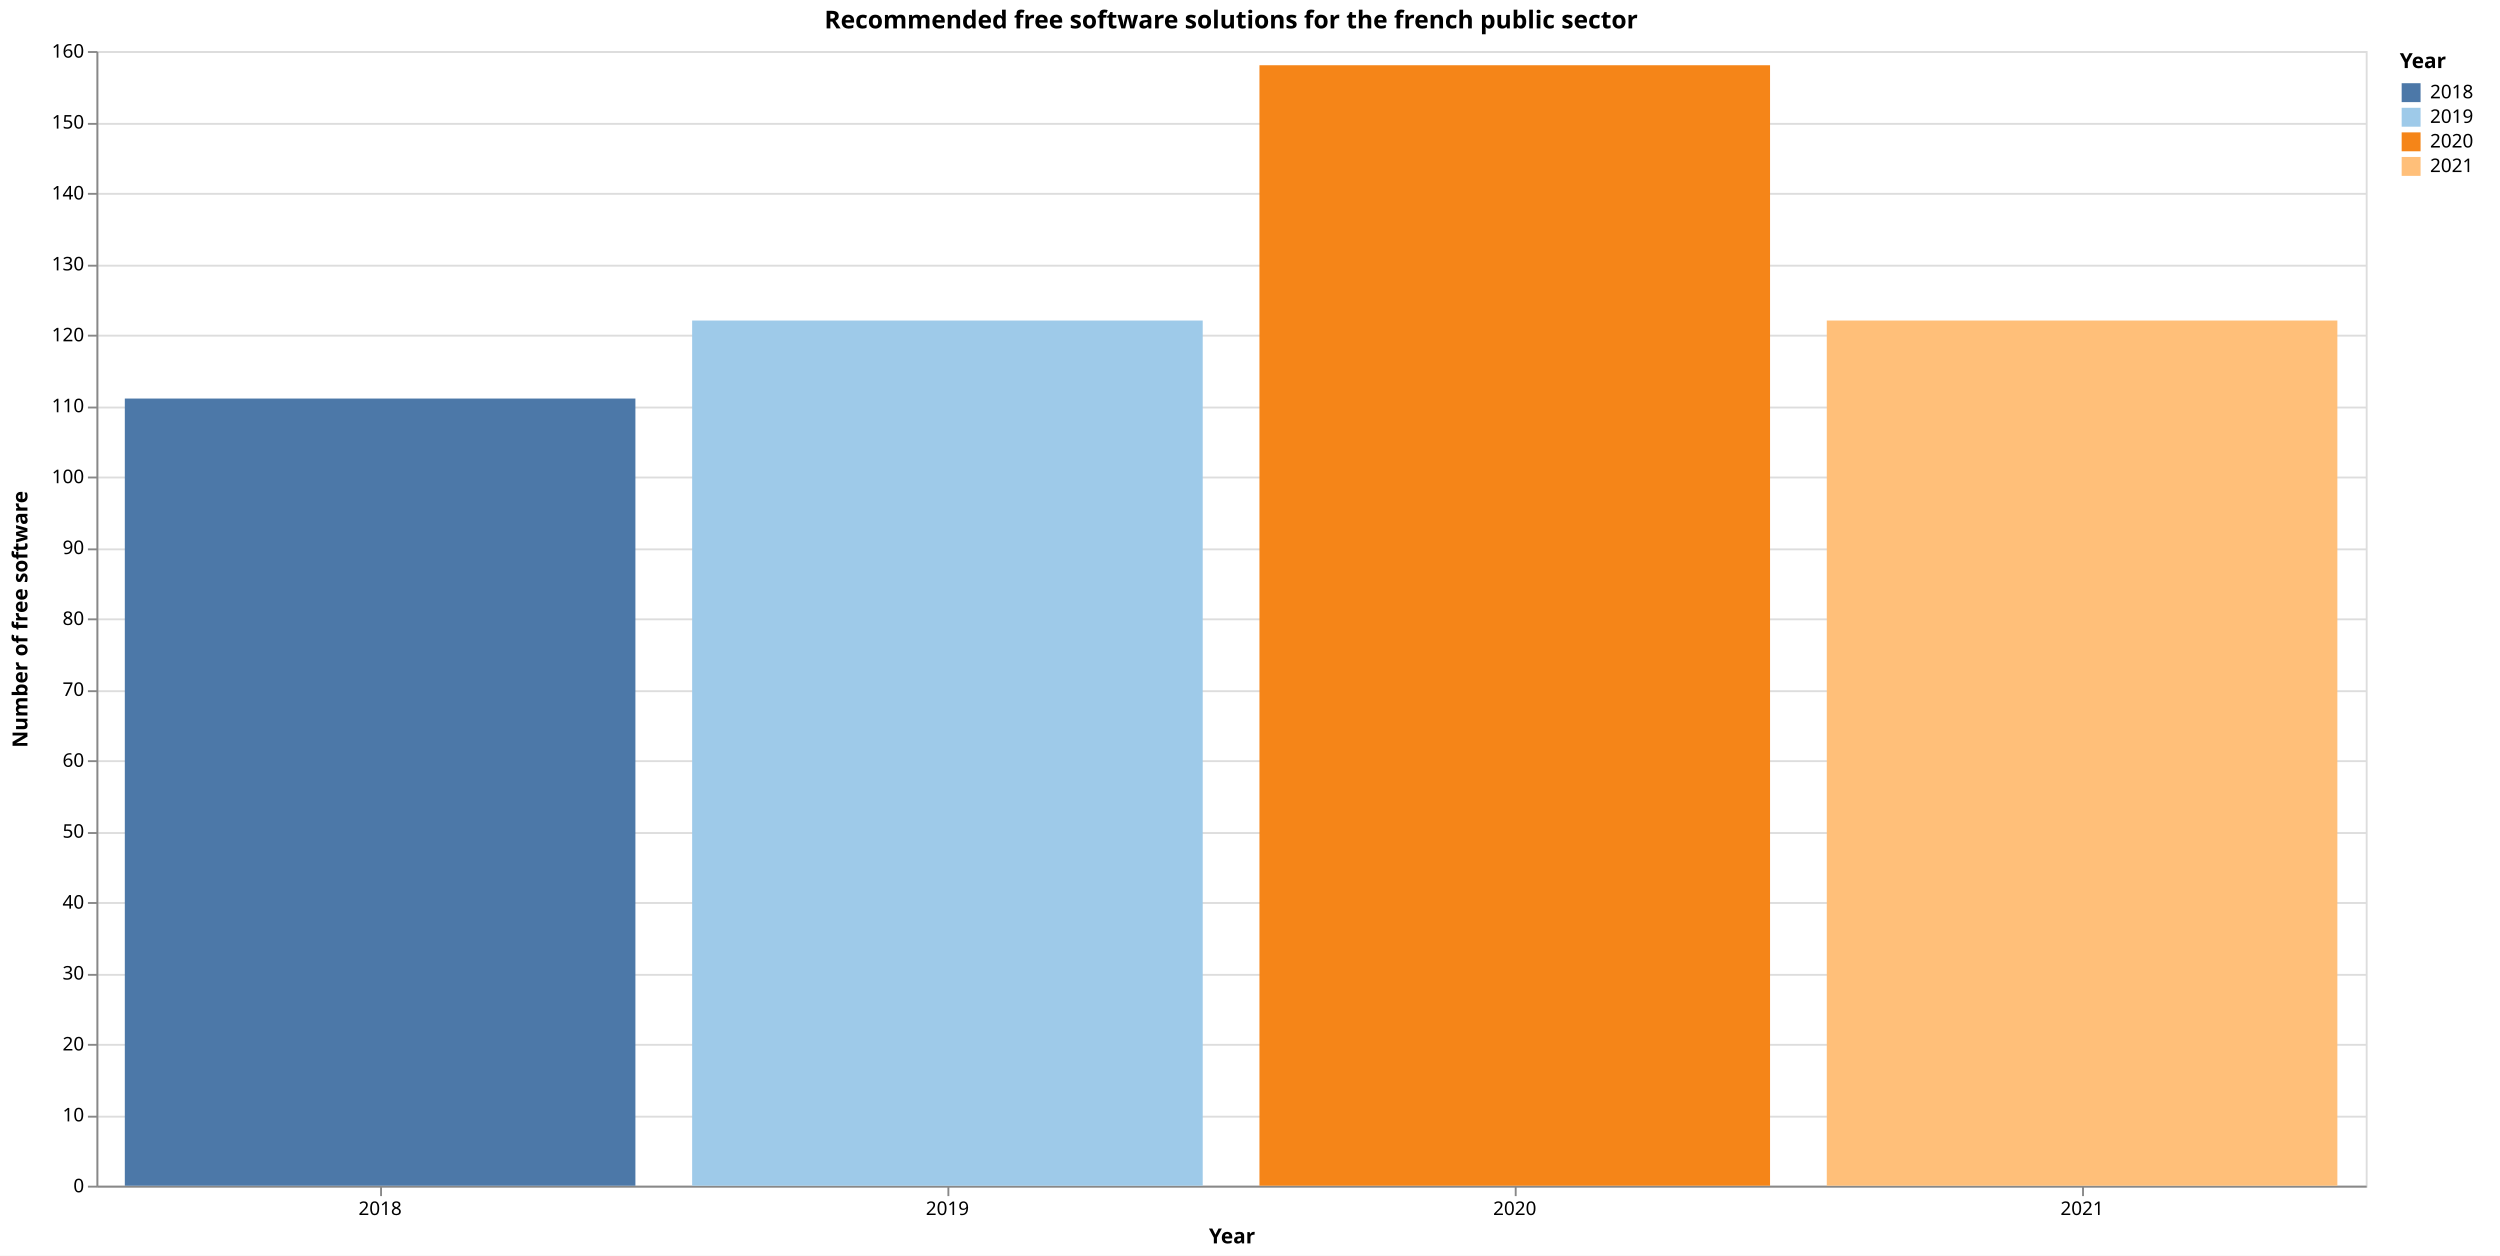
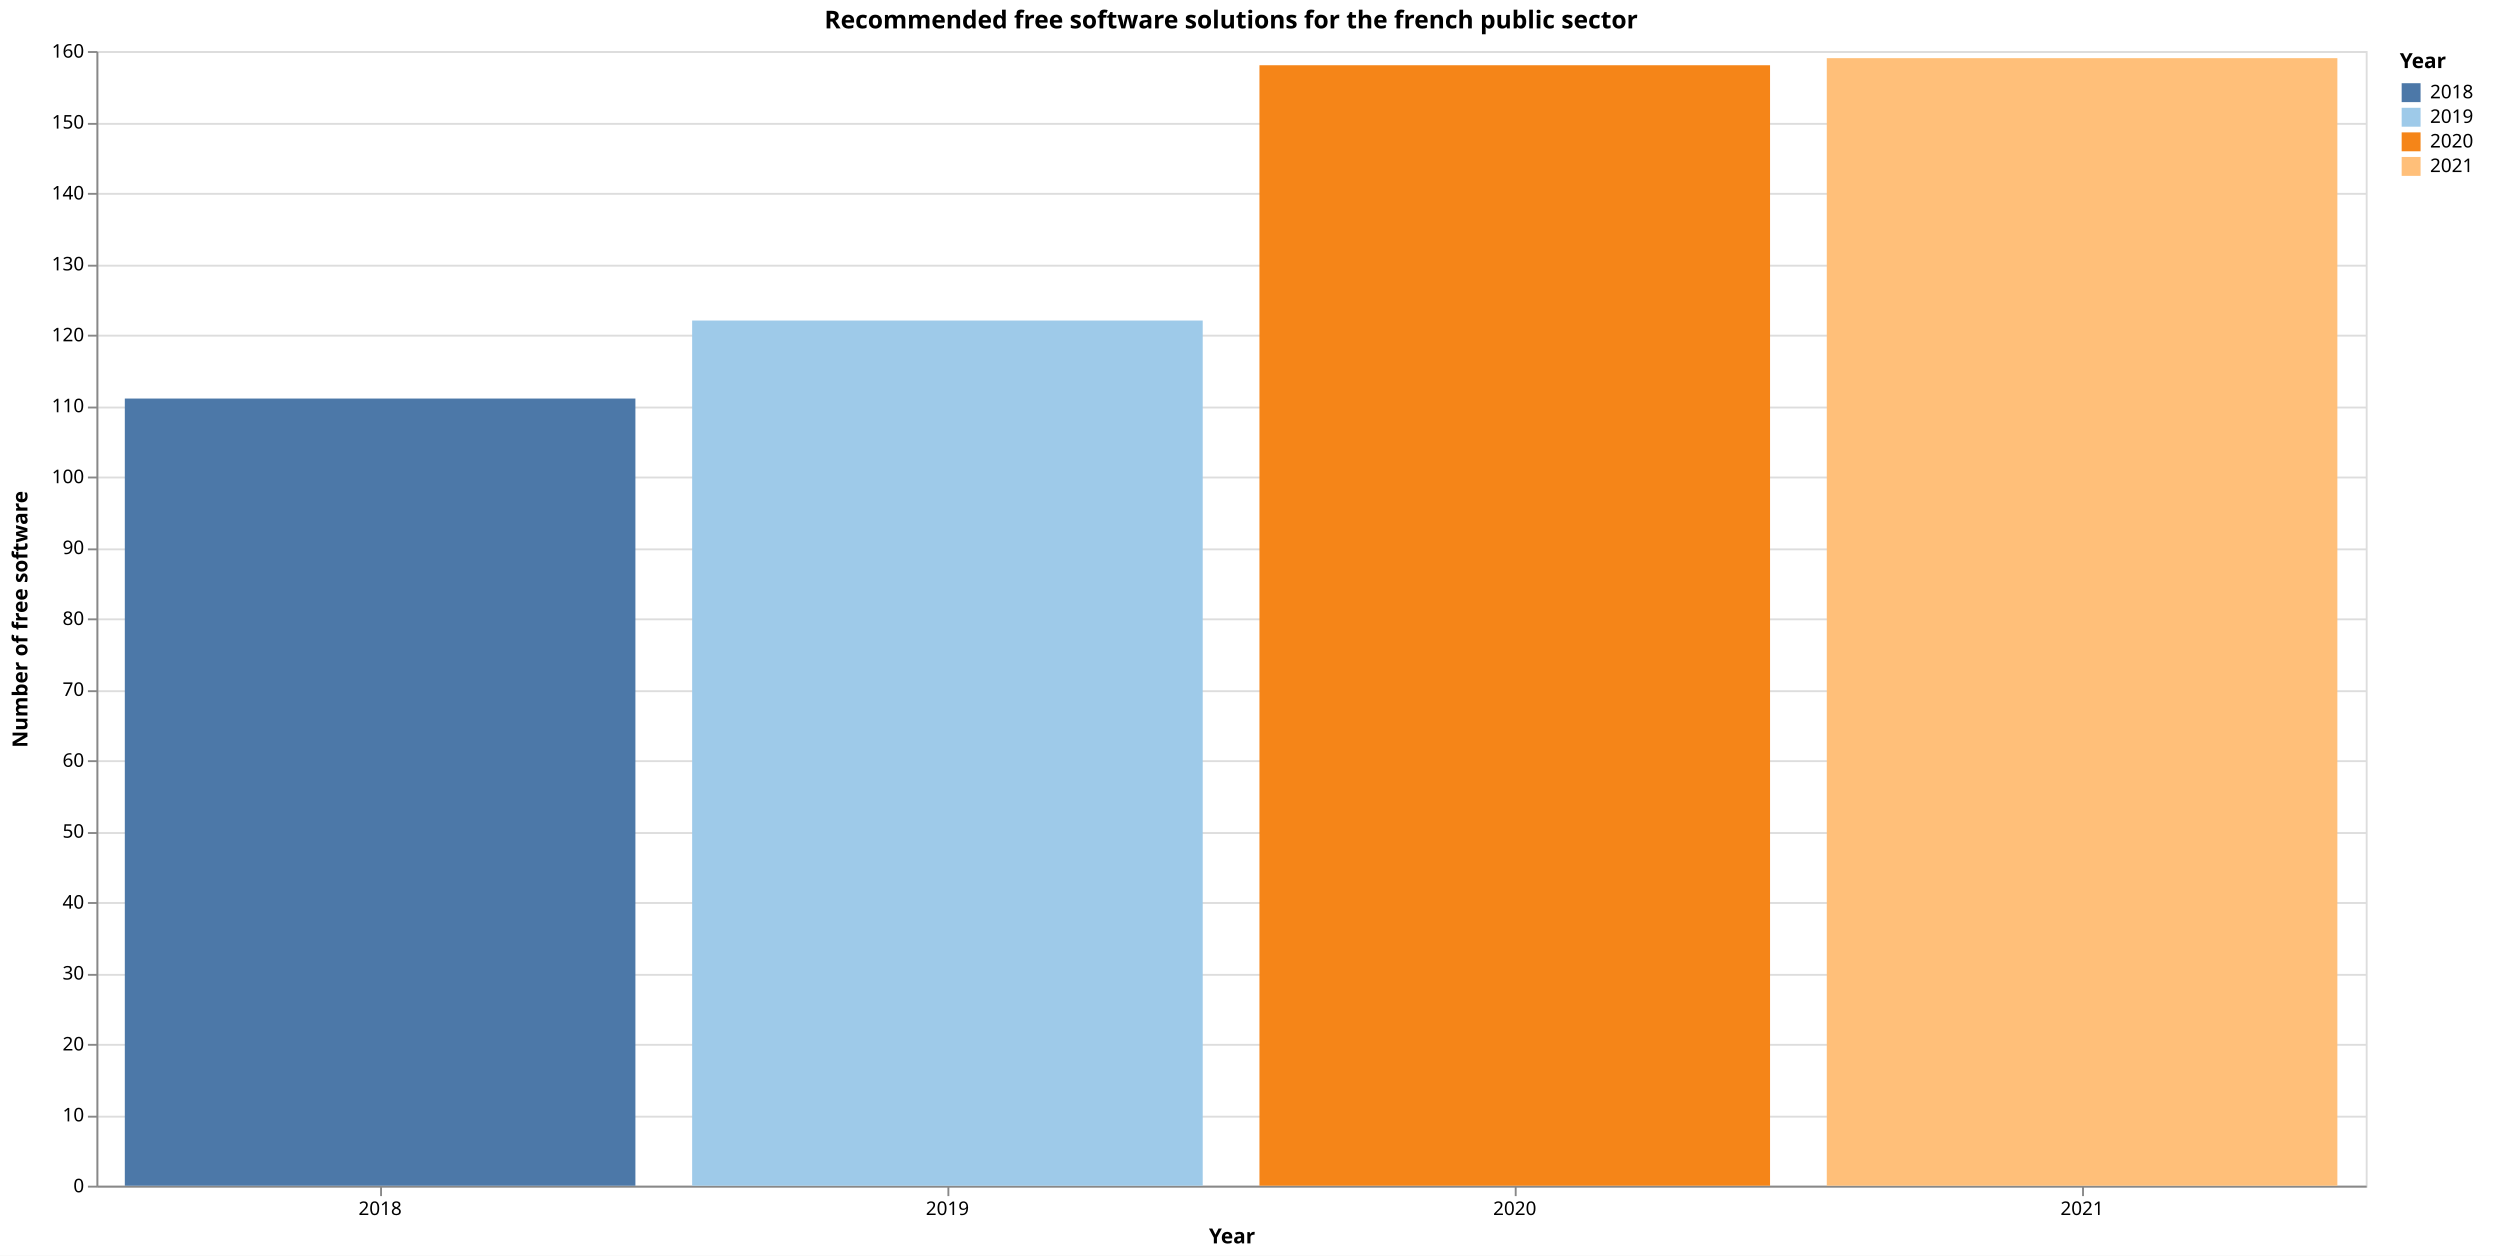
<svg xmlns="http://www.w3.org/2000/svg" class="marks" width="1322" height="664" viewBox="0 0 1322 664" version="1.1">
  <rect width="1322" height="664" fill="white" />
  <g fill="none" stroke-miterlimit="10" transform="translate(51,27)">
    <g class="mark-group role-frame root" role="graphics-object" aria-roledescription="group mark container">
      <g transform="translate(0,0)">
        <path class="background" aria-hidden="true" d="M0.5,0.5h1200v600h-1200Z" stroke="#ddd" />
        <g>
          <g class="mark-group role-axis" aria-hidden="true">
            <g transform="translate(0.5,0.5)">
              <path class="background" aria-hidden="true" d="M0,0h0v0h0Z" pointer-events="none" />
              <g>
                <g class="mark-rule role-axis-grid" pointer-events="none">
                  <line transform="translate(0,600)" x2="1200" y2="0" stroke="#ddd" stroke-width="1" opacity="1" />
                  <line transform="translate(0,563)" x2="1200" y2="0" stroke="#ddd" stroke-width="1" opacity="1" />
                  <line transform="translate(0,525)" x2="1200" y2="0" stroke="#ddd" stroke-width="1" opacity="1" />
                  <line transform="translate(0,488)" x2="1200" y2="0" stroke="#ddd" stroke-width="1" opacity="1" />
                  <line transform="translate(0,450)" x2="1200" y2="0" stroke="#ddd" stroke-width="1" opacity="1" />
                  <line transform="translate(0,413)" x2="1200" y2="0" stroke="#ddd" stroke-width="1" opacity="1" />
                  <line transform="translate(0,375)" x2="1200" y2="0" stroke="#ddd" stroke-width="1" opacity="1" />
                  <line transform="translate(0,338)" x2="1200" y2="0" stroke="#ddd" stroke-width="1" opacity="1" />
                  <line transform="translate(0,300)" x2="1200" y2="0" stroke="#ddd" stroke-width="1" opacity="1" />
                  <line transform="translate(0,263)" x2="1200" y2="0" stroke="#ddd" stroke-width="1" opacity="1" />
                  <line transform="translate(0,225)" x2="1200" y2="0" stroke="#ddd" stroke-width="1" opacity="1" />
                  <line transform="translate(0,188)" x2="1200" y2="0" stroke="#ddd" stroke-width="1" opacity="1" />
                  <line transform="translate(0,150)" x2="1200" y2="0" stroke="#ddd" stroke-width="1" opacity="1" />
                  <line transform="translate(0,113)" x2="1200" y2="0" stroke="#ddd" stroke-width="1" opacity="1" />
                  <line transform="translate(0,75)" x2="1200" y2="0" stroke="#ddd" stroke-width="1" opacity="1" />
                  <line transform="translate(0,38)" x2="1200" y2="0" stroke="#ddd" stroke-width="1" opacity="1" />
                  <line transform="translate(0,0)" x2="1200" y2="0" stroke="#ddd" stroke-width="1" opacity="1" />
                </g>
              </g>
              <path class="foreground" aria-hidden="true" d="" pointer-events="none" display="none" />
            </g>
          </g>
          <g class="mark-group role-axis" role="graphics-symbol" aria-roledescription="axis" aria-label="X-axis titled 'Year' for a discrete scale with 4 values: 2018, 2019, 2020, 2021">
            <g transform="translate(0.5,600.5)">
              <path class="background" aria-hidden="true" d="M0,0h0v0h0Z" pointer-events="none" />
              <g>
                <g class="mark-rule role-axis-tick" pointer-events="none">
                  <line transform="translate(150,0)" x2="0" y2="5" stroke="#888" stroke-width="1" opacity="1" />
                  <line transform="translate(450,0)" x2="0" y2="5" stroke="#888" stroke-width="1" opacity="1" />
                  <line transform="translate(750,0)" x2="0" y2="5" stroke="#888" stroke-width="1" opacity="1" />
                  <line transform="translate(1050,0)" x2="0" y2="5" stroke="#888" stroke-width="1" opacity="1" />
                </g>
                <g class="mark-text role-axis-label" pointer-events="none">
                  <text text-anchor="middle" transform="translate(149.5,15)" font-family="sans-serif" font-size="10px" fill="#000" opacity="1">2018</text>
                  <text text-anchor="middle" transform="translate(449.5,15)" font-family="sans-serif" font-size="10px" fill="#000" opacity="1">2019</text>
                  <text text-anchor="middle" transform="translate(749.5,15)" font-family="sans-serif" font-size="10px" fill="#000" opacity="1">2020</text>
                  <text text-anchor="middle" transform="translate(1049.5,15)" font-family="sans-serif" font-size="10px" fill="#000" opacity="1">2021</text>
                </g>
                <g class="mark-rule role-axis-domain" pointer-events="none">
                  <line transform="translate(0,0)" x2="1200" y2="0" stroke="#888" stroke-width="1" opacity="1" />
                </g>
                <g class="mark-text role-axis-title" pointer-events="none">
                  <text text-anchor="middle" transform="translate(600,30)" font-family="sans-serif" font-size="11px" font-weight="bold" fill="#000" opacity="1">Year</text>
                </g>
              </g>
              <path class="foreground" aria-hidden="true" d="" pointer-events="none" display="none" />
            </g>
          </g>
          <g class="mark-group role-axis" role="graphics-symbol" aria-roledescription="axis" aria-label="Y-axis titled 'Number of free software' for a linear scale with values from 0 to 160">
            <g transform="translate(0.5,0.5)">
              <path class="background" aria-hidden="true" d="M0,0h0v0h0Z" pointer-events="none" />
              <g>
                <g class="mark-rule role-axis-tick" pointer-events="none">
                  <line transform="translate(0,600)" x2="-5" y2="0" stroke="#888" stroke-width="1" opacity="1" />
                  <line transform="translate(0,563)" x2="-5" y2="0" stroke="#888" stroke-width="1" opacity="1" />
                  <line transform="translate(0,525)" x2="-5" y2="0" stroke="#888" stroke-width="1" opacity="1" />
                  <line transform="translate(0,488)" x2="-5" y2="0" stroke="#888" stroke-width="1" opacity="1" />
                  <line transform="translate(0,450)" x2="-5" y2="0" stroke="#888" stroke-width="1" opacity="1" />
                  <line transform="translate(0,413)" x2="-5" y2="0" stroke="#888" stroke-width="1" opacity="1" />
                  <line transform="translate(0,375)" x2="-5" y2="0" stroke="#888" stroke-width="1" opacity="1" />
                  <line transform="translate(0,338)" x2="-5" y2="0" stroke="#888" stroke-width="1" opacity="1" />
                  <line transform="translate(0,300)" x2="-5" y2="0" stroke="#888" stroke-width="1" opacity="1" />
                  <line transform="translate(0,263)" x2="-5" y2="0" stroke="#888" stroke-width="1" opacity="1" />
                  <line transform="translate(0,225)" x2="-5" y2="0" stroke="#888" stroke-width="1" opacity="1" />
                  <line transform="translate(0,188)" x2="-5" y2="0" stroke="#888" stroke-width="1" opacity="1" />
                  <line transform="translate(0,150)" x2="-5" y2="0" stroke="#888" stroke-width="1" opacity="1" />
                  <line transform="translate(0,113)" x2="-5" y2="0" stroke="#888" stroke-width="1" opacity="1" />
                  <line transform="translate(0,75)" x2="-5" y2="0" stroke="#888" stroke-width="1" opacity="1" />
                  <line transform="translate(0,38)" x2="-5" y2="0" stroke="#888" stroke-width="1" opacity="1" />
                  <line transform="translate(0,0)" x2="-5" y2="0" stroke="#888" stroke-width="1" opacity="1" />
                </g>
                <g class="mark-text role-axis-label" pointer-events="none">
                  <text text-anchor="end" transform="translate(-7,603)" font-family="sans-serif" font-size="10px" fill="#000" opacity="1">0</text>
                  <text text-anchor="end" transform="translate(-7,565.5)" font-family="sans-serif" font-size="10px" fill="#000" opacity="1">10</text>
                  <text text-anchor="end" transform="translate(-7,528)" font-family="sans-serif" font-size="10px" fill="#000" opacity="1">20</text>
                  <text text-anchor="end" transform="translate(-7,490.5)" font-family="sans-serif" font-size="10px" fill="#000" opacity="1">30</text>
                  <text text-anchor="end" transform="translate(-7,453)" font-family="sans-serif" font-size="10px" fill="#000" opacity="1">40</text>
                  <text text-anchor="end" transform="translate(-7,415.5)" font-family="sans-serif" font-size="10px" fill="#000" opacity="1">50</text>
                  <text text-anchor="end" transform="translate(-7,378)" font-family="sans-serif" font-size="10px" fill="#000" opacity="1">60</text>
                  <text text-anchor="end" transform="translate(-7,340.5)" font-family="sans-serif" font-size="10px" fill="#000" opacity="1">70</text>
                  <text text-anchor="end" transform="translate(-7,303)" font-family="sans-serif" font-size="10px" fill="#000" opacity="1">80</text>
                  <text text-anchor="end" transform="translate(-7,265.5)" font-family="sans-serif" font-size="10px" fill="#000" opacity="1">90</text>
                  <text text-anchor="end" transform="translate(-7,228)" font-family="sans-serif" font-size="10px" fill="#000" opacity="1">100</text>
                  <text text-anchor="end" transform="translate(-7,190.5)" font-family="sans-serif" font-size="10px" fill="#000" opacity="1">110</text>
                  <text text-anchor="end" transform="translate(-7,153)" font-family="sans-serif" font-size="10px" fill="#000" opacity="1">120</text>
                  <text text-anchor="end" transform="translate(-7,115.5)" font-family="sans-serif" font-size="10px" fill="#000" opacity="1">130</text>
                  <text text-anchor="end" transform="translate(-7,78)" font-family="sans-serif" font-size="10px" fill="#000" opacity="1">140</text>
                  <text text-anchor="end" transform="translate(-7,40.5)" font-family="sans-serif" font-size="10px" fill="#000" opacity="1">150</text>
                  <text text-anchor="end" transform="translate(-7,3)" font-family="sans-serif" font-size="10px" fill="#000" opacity="1">160</text>
                </g>
                <g class="mark-rule role-axis-domain" pointer-events="none">
                  <line transform="translate(0,600)" x2="0" y2="-600" stroke="#888" stroke-width="1" opacity="1" />
                </g>
                <g class="mark-text role-axis-title" pointer-events="none">
                  <text text-anchor="middle" transform="translate(-35,300) rotate(-90) translate(0,-2)" font-family="sans-serif" font-size="11px" font-weight="bold" fill="#000" opacity="1">Number of free software</text>
                </g>
              </g>
              <path class="foreground" aria-hidden="true" d="" pointer-events="none" display="none" />
            </g>
          </g>
          <g class="mark-rect role-mark marks" role="graphics-object" aria-roledescription="rect mark container">
            <path aria-label="year: 2018; count: 111" role="graphics-symbol" aria-roledescription="bar" d="M15,183.75h270v416.25h-270Z" fill="#4c78a8" />
            <path aria-label="year: 2019; count: 122" role="graphics-symbol" aria-roledescription="bar" d="M315,142.5h270v457.5h-270Z" fill="#9ecae9" />
            <path aria-label="year: 2020; count: 158" role="graphics-symbol" aria-roledescription="bar" d="M615,7.5h270v592.5h-270Z" fill="#f58518" />
-             <path aria-label="year: 2021; count: 122" role="graphics-symbol" aria-roledescription="bar" d="M915,142.5h270v457.5h-270Z" fill="#ffbf79" />
+             <path aria-label="year: 2021; count: 159" role="graphics-symbol" aria-roledescription="bar" d="M915,3.75h270v596.25h-270Z" fill="#ffbf79" />
          </g>
          <g class="mark-group role-legend" role="graphics-symbol" aria-roledescription="legend" aria-label="Symbol legend titled 'Year' for fill color with 4 values: 2018, 2019, 2020, 2021">
            <g transform="translate(1218,0)">
              <path class="background" aria-hidden="true" d="M0,0h48v66h-48Z" pointer-events="none" />
              <g>
                <g class="mark-group role-legend-entry">
                  <g transform="translate(0,16)">
                    <path class="background" aria-hidden="true" d="M0,0h0v0h0Z" pointer-events="none" />
                    <g>
                      <g class="mark-group role-scope" role="graphics-object" aria-roledescription="group mark container">
                        <g transform="translate(0,0)">
                          <path class="background" aria-hidden="true" d="M0,0h48v11h-48Z" pointer-events="none" opacity="1" />
                          <g>
                            <g class="mark-symbol role-legend-symbol" pointer-events="none">
                              <path transform="translate(6,6)" d="M-5,-5h10v10h-10Z" fill="#4c78a8" stroke-width="1.5" opacity="1" />
                            </g>
                            <g class="mark-text role-legend-label" pointer-events="none">
                              <text text-anchor="start" transform="translate(16,9)" font-family="sans-serif" font-size="10px" fill="#000" opacity="1">2018</text>
                            </g>
                          </g>
                          <path class="foreground" aria-hidden="true" d="" pointer-events="none" display="none" />
                        </g>
                        <g transform="translate(0,13)">
                          <path class="background" aria-hidden="true" d="M0,0h48v11h-48Z" pointer-events="none" opacity="1" />
                          <g>
                            <g class="mark-symbol role-legend-symbol" pointer-events="none">
                              <path transform="translate(6,6)" d="M-5,-5h10v10h-10Z" fill="#9ecae9" stroke-width="1.5" opacity="1" />
                            </g>
                            <g class="mark-text role-legend-label" pointer-events="none">
                              <text text-anchor="start" transform="translate(16,9)" font-family="sans-serif" font-size="10px" fill="#000" opacity="1">2019</text>
                            </g>
                          </g>
                          <path class="foreground" aria-hidden="true" d="" pointer-events="none" display="none" />
                        </g>
                        <g transform="translate(0,26)">
                          <path class="background" aria-hidden="true" d="M0,0h48v11h-48Z" pointer-events="none" opacity="1" />
                          <g>
                            <g class="mark-symbol role-legend-symbol" pointer-events="none">
                              <path transform="translate(6,6)" d="M-5,-5h10v10h-10Z" fill="#f58518" stroke-width="1.5" opacity="1" />
                            </g>
                            <g class="mark-text role-legend-label" pointer-events="none">
                              <text text-anchor="start" transform="translate(16,9)" font-family="sans-serif" font-size="10px" fill="#000" opacity="1">2020</text>
                            </g>
                          </g>
                          <path class="foreground" aria-hidden="true" d="" pointer-events="none" display="none" />
                        </g>
                        <g transform="translate(0,39)">
                          <path class="background" aria-hidden="true" d="M0,0h48v11h-48Z" pointer-events="none" opacity="1" />
                          <g>
                            <g class="mark-symbol role-legend-symbol" pointer-events="none">
                              <path transform="translate(6,6)" d="M-5,-5h10v10h-10Z" fill="#ffbf79" stroke-width="1.5" opacity="1" />
                            </g>
                            <g class="mark-text role-legend-label" pointer-events="none">
                              <text text-anchor="start" transform="translate(16,9)" font-family="sans-serif" font-size="10px" fill="#000" opacity="1">2021</text>
                            </g>
                          </g>
                          <path class="foreground" aria-hidden="true" d="" pointer-events="none" display="none" />
                        </g>
                      </g>
                    </g>
                    <path class="foreground" aria-hidden="true" d="" pointer-events="none" display="none" />
                  </g>
                </g>
                <g class="mark-text role-legend-title" pointer-events="none">
                  <text text-anchor="start" transform="translate(0,9)" font-family="sans-serif" font-size="11px" font-weight="bold" fill="#000" opacity="1">Year</text>
                </g>
              </g>
              <path class="foreground" aria-hidden="true" d="" pointer-events="none" display="none" />
            </g>
          </g>
          <g class="mark-group role-title">
            <g transform="translate(600,-22)">
              <path class="background" aria-hidden="true" d="M0,0h0v0h0Z" pointer-events="none" />
              <g>
                <g class="mark-text role-title-text" role="graphics-symbol" aria-roledescription="title" aria-label="Title text 'Recommended free software solutions for the french public sector'" pointer-events="none">
                  <text text-anchor="middle" transform="translate(0,10)" font-family="sans-serif" font-size="13px" font-weight="bold" fill="#000" opacity="1">Recommended free software solutions for the french public sector</text>
                </g>
              </g>
              <path class="foreground" aria-hidden="true" d="" pointer-events="none" display="none" />
            </g>
          </g>
        </g>
        <path class="foreground" aria-hidden="true" d="" display="none" />
      </g>
    </g>
  </g>
</svg>
